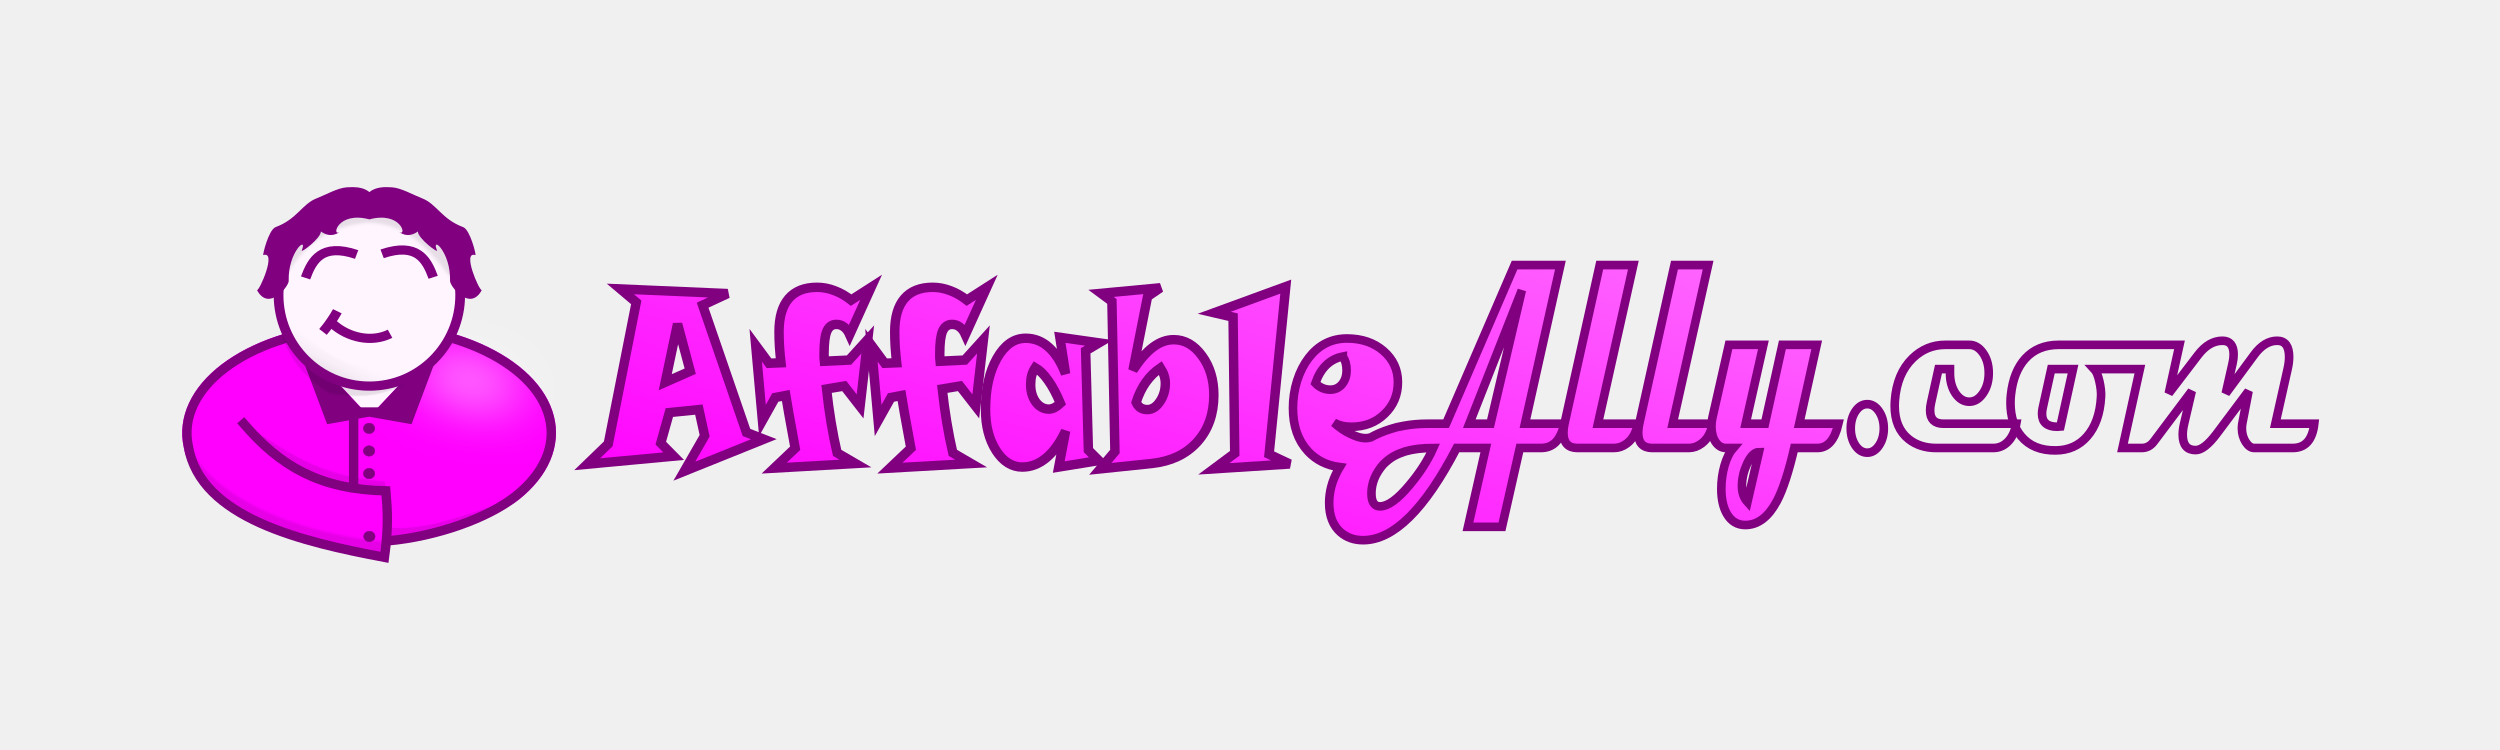
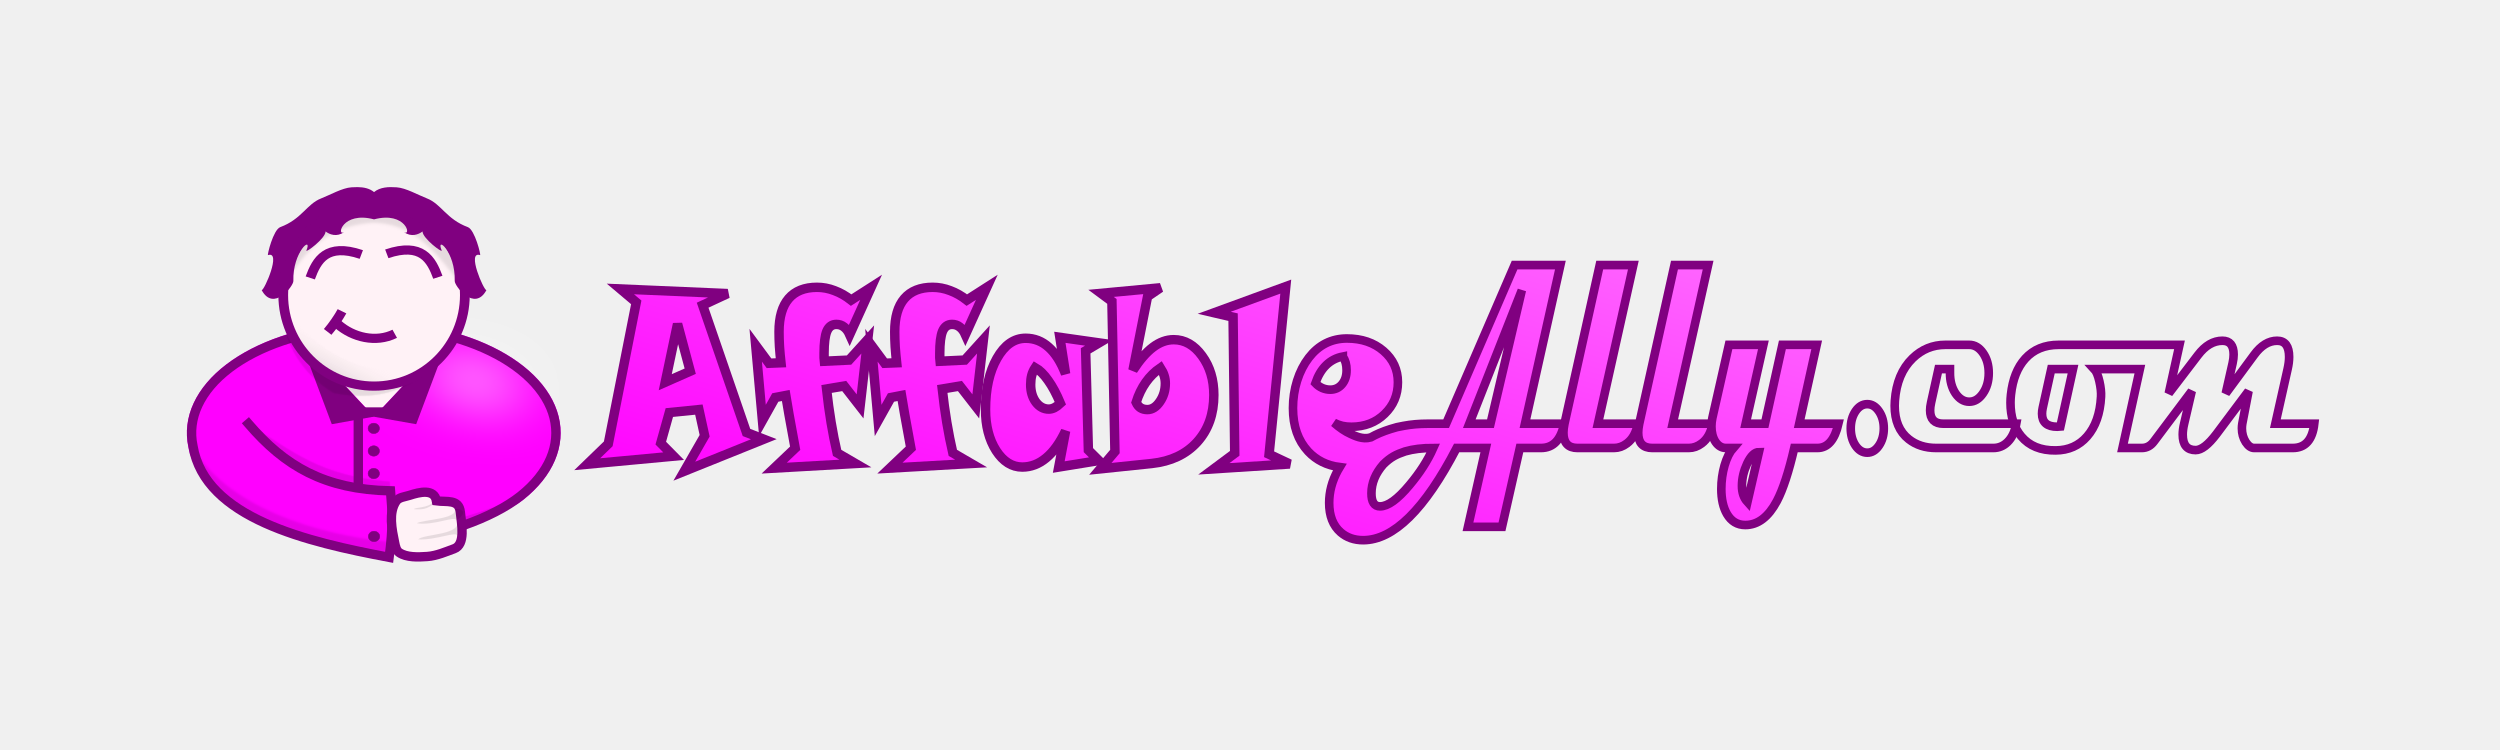
<svg xmlns="http://www.w3.org/2000/svg" xmlns:xlink="http://www.w3.org/1999/xlink" width="8000" height="2400" viewBox="0 0 8000 2400" version="1.1" id="svg8">
  <defs id="defs2">
    <linearGradient id="linearGradient1238">
      <stop style="stop-color:#ff00ff;stop-opacity:1;" offset="0" id="stop1234" />
      <stop style="stop-color:#ff69ff;stop-opacity:1" offset="1" id="stop1236" />
    </linearGradient>
    <linearGradient id="linearGradient838">
      <stop id="stop834" offset="0" style="stop-color:#ff00ff;stop-opacity:1;" />
      <stop id="stop836" offset="1" style="stop-color:#ffaaff;stop-opacity:1" />
    </linearGradient>
    <radialGradient xlink:href="#linearGradient838" id="radialGradient827" cx="57.282" cy="139.573" fx="57.282" fy="139.573" r="22.357" gradientTransform="matrix(1,0,0,0.8816568,0,16.51751)" gradientUnits="userSpaceOnUse" spreadMethod="reflect" />
    <radialGradient spreadMethod="reflect" gradientUnits="userSpaceOnUse" gradientTransform="matrix(1,0,0,0.8816568,0,16.51751)" r="22.357" fy="139.573" fx="57.282" cy="139.573" cx="57.282" id="radialGradient827-5" xlink:href="#linearGradient838" />
    <linearGradient id="linearGradient965">
      <stop id="stop961" offset="0" style="stop-color:#000000;stop-opacity:1;" />
      <stop id="stop963" offset="1" style="stop-color:#000000;stop-opacity:0;" />
    </linearGradient>
    <linearGradient id="linearGradient1071">
      <stop id="stop1067" offset="0" style="stop-color:#000000;stop-opacity:1;" />
      <stop id="stop1069" offset="1" style="stop-color:#000000;stop-opacity:0.141" />
    </linearGradient>
    <radialGradient spreadMethod="reflect" gradientUnits="userSpaceOnUse" gradientTransform="matrix(1,0,0,0.8816568,0,16.51751)" r="22.357" fy="139.573" fx="57.282" cy="139.573" cx="57.282" id="radialGradient827-55" xlink:href="#linearGradient838" />
    <linearGradient y2="136.298" x2="590.971" y1="280.298" x1="430.561" gradientTransform="matrix(1.178848,0,0,1.319536,-65.99549,-75.18657)" gradientUnits="userSpaceOnUse" id="linearGradient1226" xlink:href="#linearGradient1071" />
    <radialGradient gradientUnits="userSpaceOnUse" gradientTransform="matrix(1,0,0,0.606743,0,405.5889)" r="582.553" fy="1373.606" fx="538.192" cy="1373.606" cx="538.192" id="radialGradient967" xlink:href="#linearGradient965" />
+     <linearGradient xlink:href="#linearGradient1238" id="linearGradient1240" x1="2908.813" y1="104.012" x2="3423.14" y2="-1624.751" gradientUnits="userSpaceOnUse" />
    <linearGradient id="linearGradient1339">
      <stop style="stop-color:#ffffff;stop-opacity:0" offset="0" id="stop1335" />
      <stop style="stop-color:#000000;stop-opacity:0.996" offset="1" id="stop1337" />
    </linearGradient>
-     <linearGradient gradientTransform="matrix(1.105025,0.5759596,0,1.28166,-1139.675,1149.492)" gradientUnits="userSpaceOnUse" y2="434.516" x2="696.175" y1="343.439" x1="697.047" id="linearGradient2511" xlink:href="#linearGradient1339" />
+     <linearGradient gradientTransform="matrix(1.105025,0.5759596,0,1.28166,-93.32295,-306.5986)" gradientUnits="userSpaceOnUse" y2="434.516" x2="696.175" y1="343.439" x1="697.047" id="linearGradient2511" xlink:href="#linearGradient1339" />
    <filter height="3.346" y="-1.173" width="2.318" x="-0.659" id="filter1130" style="color-interpolation-filters:sRGB">
      <feGaussianBlur id="feGaussianBlur1132" stdDeviation="53.489" />
    </filter>
    <filter height="1.075" y="-0.037" width="1.035" x="-0.018" id="filter1148" style="color-interpolation-filters:sRGB">
      <feGaussianBlur id="feGaussianBlur1150" stdDeviation="3.347" />
    </filter>
    <filter height="1.065" y="-0.033" width="1.038" x="-0.019" id="filter1160" style="color-interpolation-filters:sRGB">
      <feGaussianBlur id="feGaussianBlur1162" stdDeviation="5.159" />
    </filter>
    <filter height="1.096" y="-0.048" width="1.032" x="-0.016" id="filter1184" style="color-interpolation-filters:sRGB">
      <feGaussianBlur id="feGaussianBlur1186" stdDeviation="2.538" />
    </filter>
    <filter height="1.067" y="-0.034" width="1.037" x="-0.019" id="filter1208" style="color-interpolation-filters:sRGB">
      <feGaussianBlur id="feGaussianBlur1210" stdDeviation="3.41" />
    </filter>
    <filter height="1.112" y="-0.056" width="1.053" x="-0.027" id="filter1226" style="color-interpolation-filters:sRGB">
      <feGaussianBlur id="feGaussianBlur1228" stdDeviation="6.268" />
    </filter>
    <filter height="1.081" y="-0.04" width="1.034" x="-0.017" id="filter1240" style="color-interpolation-filters:sRGB">
      <feGaussianBlur id="feGaussianBlur1242" stdDeviation="3.24" />
    </filter>
-     <linearGradient xlink:href="#linearGradient1238" id="linearGradient1240" x1="2908.813" y1="104.012" x2="3423.14" y2="-1624.751" gradientUnits="userSpaceOnUse" />
+     <filter height="1.302" y="-0.151" width="1.101" x="-0.05" id="filter934" style="color-interpolation-filters:sRGB">
+       <feGaussianBlur id="feGaussianBlur936" stdDeviation="1.294" />
+     </filter>
  </defs>
  <g id="layer5" transform="translate(1427.462,-1057.34)">
    <g transform="translate(2.056898,158.0872)" style="display:inline" id="layer7">
-       <g style="display:inline;opacity:1" transform="translate(71.23495,903.3248)" id="layer1-3">
-         <path id="path891" d="m -319.949,1025.692 c -26.497,0.01 -53.106,1.055 -79.66,3.17 -154.495,12.304 -294.763,59.447 -391.465,132.959 -96.618,73.449 -142.189,169.47 -121.793,264.803 10.694,63.395 57.459,116.597 118.906,161.322 61.595,44.833 138.863,81.662 214.688,111.213 151.649,59.103 298.049,88.914 298.049,88.914 l 15.508,3.164 8.904,-59.93 c 14.058,-2.77 81.547,-16.225 166.523,-38.814 94.25,-25.055 198.966,-57.438 249.686,-97.719 94.143,-74.767 136.298,-171.693 112.367,-266.734 -23.93,-95.041 -109.485,-177.62 -235.012,-232.738 -103.952,-45.645 -229.033,-69.649 -356.701,-69.609 z" style="color:#000000;font-style:normal;font-variant:normal;font-weight:normal;font-stretch:normal;font-size:medium;line-height:normal;font-family:sans-serif;font-variant-ligatures:normal;font-variant-position:normal;font-variant-caps:normal;font-variant-numeric:normal;font-variant-alternates:normal;font-feature-settings:normal;text-indent:0;text-align:start;text-decoration:none;text-decoration-line:none;text-decoration-style:solid;text-decoration-color:#000000;letter-spacing:normal;word-spacing:normal;text-transform:none;writing-mode:lr-tb;direction:ltr;text-orientation:mixed;dominant-baseline:auto;baseline-shift:baseline;text-anchor:start;white-space:normal;shape-padding:0;clip-rule:nonzero;display:inline;overflow:visible;visibility:visible;opacity:1;isolation:auto;mix-blend-mode:normal;color-interpolation:sRGB;color-interpolation-filters:linearRGB;solid-color:#000000;solid-opacity:1;vector-effect:none;fill:#ff00ff;fill-opacity:1;fill-rule:nonzero;stroke:none;stroke-width:30;stroke-linecap:square;stroke-linejoin:miter;stroke-miterlimit:4;stroke-dasharray:none;stroke-dashoffset:0;stroke-opacity:1;paint-order:fill markers stroke;color-rendering:auto;image-rendering:auto;shape-rendering:auto;text-rendering:auto;enable-background:accumulate" />
-         <path d="m -616.848,1009.16 a 667.427,357.657 0 0 1 598.417,0.593 l -300.311,319.406 z" id="path957" style="display:inline;fill:#fff5ff;fill-opacity:1;fill-rule:nonzero;stroke:none;stroke-width:32.722;stroke-linecap:butt;stroke-linejoin:miter;stroke-miterlimit:4;stroke-dasharray:none;stroke-opacity:1;paint-order:fill markers stroke" />
-       </g>
-       <g id="g1184" transform="translate(71.23495,903.3248)" style="display:inline;opacity:1">
-         <ellipse transform="matrix(1.74089,0.4457144,0.02725236,1.229946,-1523.814,1522.925)" ry="39.344" rx="96.785" cy="-573.16" cx="885.227" id="path945" style="display:inline;opacity:1;fill:#ffffff;fill-opacity:1;fill-rule:nonzero;stroke:none;stroke-width:30;stroke-linecap:square;stroke-linejoin:round;stroke-miterlimit:4;stroke-dasharray:none;stroke-opacity:1;paint-order:stroke fill markers;filter:url(#filter1130)" />
-         <path id="path915" d="m -720.669,1351.93 c 140.238,88.766 228.864,167.04 451.705,185.678 l 2.926,29.114 -259.368,-52.775 z" style="display:inline;opacity:0.1;fill:#000000;fill-opacity:1;stroke:#000000;stroke-width:1px;stroke-linecap:butt;stroke-linejoin:miter;stroke-opacity:1;filter:url(#filter1148)" />
-         <path id="path1138" d="m -908.762,1399.803 c 66.825,170.327 321.927,300.32 651.95,331.504 l -13.625,48.189 c -494.548,-99.08 -643.17,-230.995 -638.325,-379.693 z" style="opacity:0.1;fill:#000000;fill-opacity:1;stroke:none;stroke-width:1px;stroke-linecap:butt;stroke-linejoin:miter;stroke-opacity:1;filter:url(#filter1160)" />
-         <path id="path1166" d="m -257.87,1726.555 -2.688,-43.462 c 106.171,14.851 248.011,-37.511 380.579,-83.46 -111.362,60.803 -223.052,121.191 -377.892,126.922 z" style="opacity:0.1;fill:#000000;fill-opacity:1;stroke:none;stroke-width:1px;stroke-linecap:butt;stroke-linejoin:miter;stroke-opacity:1;filter:url(#filter1184)" />
-       </g>
-       <g style="display:inline" id="g1055" transform="translate(71.23495,903.3248)">
-         <ellipse ry="349.751" rx="583.872" cy="1385.75" cx="-318.742" style="opacity:0.115;fill:none;fill-opacity:1;fill-rule:evenodd;stroke:none;stroke-width:30.265;stroke-linecap:butt;stroke-linejoin:miter;stroke-miterlimit:4;stroke-dasharray:none;stroke-opacity:1;paint-order:fill markers stroke" id="ellipse849" />
-         <ellipse style="display:inline;opacity:1;fill:#800080;fill-opacity:1;fill-rule:nonzero;stroke:#800080;stroke-width:1.63;stroke-linecap:square;stroke-linejoin:round;stroke-miterlimit:4;stroke-dasharray:none;stroke-opacity:1;paint-order:stroke markers fill" id="ellipse2524" cx="-319.644" cy="1439.014" rx="18.157" ry="16.662" />
-         <ellipse ry="16.662" rx="18.157" cy="1366.77" cx="-319.644" id="ellipse2526" style="display:inline;opacity:1;fill:#800080;fill-opacity:1;fill-rule:nonzero;stroke:#800080;stroke-width:1.63;stroke-linecap:square;stroke-linejoin:round;stroke-miterlimit:4;stroke-dasharray:none;stroke-opacity:1;paint-order:stroke markers fill" />
-         <ellipse ry="16.662" rx="18.157" cy="1511.258" cx="-319.644" id="ellipse898" style="display:inline;opacity:1;fill:#800080;fill-opacity:1;fill-rule:nonzero;stroke:#800080;stroke-width:1.63;stroke-linecap:square;stroke-linejoin:round;stroke-miterlimit:4;stroke-dasharray:none;stroke-opacity:1;paint-order:stroke markers fill" />
-         <path d="m -720.669,1351.93 c 116.052,135.313 243.057,210.321 454.631,214.791 5.588,65.382 8.847,114.133 -4.398,212.775 -260.708,-49.329 -589.411,-124.747 -627.723,-355.778 -19.149,-89.003 22.594,-178.825 116.164,-249.956 93.57,-71.131 231.409,-117.828 383.578,-129.947 152.17,-12.119 306.381,11.318 429.14,65.22 122.758,53.903 204.15,133.918 226.496,222.666 22.346,88.748 -16.158,179.062 -107.149,251.326 -90.991,72.264 -256.239,129.544 -407.939,143.527" style="display:inline;fill:none;fill-opacity:1;fill-rule:nonzero;stroke:#800080;stroke-width:30;stroke-linecap:square;stroke-linejoin:miter;stroke-miterlimit:4;stroke-dasharray:none;stroke-opacity:1;paint-order:fill markers stroke" id="path1261" />
-         <ellipse ry="16.662" rx="18.157" cy="1712.514" cx="-318.744" id="path2513" style="display:inline;opacity:1;fill:#800080;fill-opacity:1;fill-rule:nonzero;stroke:#800080;stroke-width:1.63;stroke-linecap:square;stroke-linejoin:round;stroke-miterlimit:4;stroke-dasharray:none;stroke-opacity:1;paint-order:stroke markers fill" />
-         <path id="path977-9" d="M -369.165,1327.159 V 1553.604" style="fill:none;stroke:#800080;stroke-width:30;stroke-linecap:butt;stroke-linejoin:miter;stroke-miterlimit:4;stroke-dasharray:none;stroke-opacity:1" />
-         <g id="g987" transform="translate(-1046.352,1456.091)">
-           <path style="fill:#800080;fill-opacity:1;stroke:none;stroke-width:1px;stroke-linecap:butt;stroke-linejoin:miter;stroke-opacity:1" d="m 486.951,-383.513 240.247,256.581 -134.807,24.219 z" id="path867" />
-           <path id="path873" d="m 967.856,-383.073 -240.247,256.581 134.807,23.779 z" style="fill:#800080;fill-opacity:1;stroke:none;stroke-width:1px;stroke-linecap:butt;stroke-linejoin:miter;stroke-opacity:1" />
-           <path id="path982" d="M 846.322,-141.671 H 619.877" style="fill:none;stroke:#800080;stroke-width:30;stroke-linecap:butt;stroke-linejoin:miter;stroke-miterlimit:4;stroke-dasharray:none;stroke-opacity:1" />
+       <g style="display:inline;opacity:1" transform="translate(71.23495,903.3248)" id="layer1-3" />
+       <g id="g1184" transform="translate(71.23495,903.3248)" style="display:inline;opacity:1" />
+       <g style="display:inline" id="g1055" transform="translate(71.23495,903.3248)" />
+       <g style="enable-background:new" id="g308" transform="translate(-1033.468,1298.003)">
+         <g id="layer5-9">
+           <g transform="translate(2.056898,158.0872)" style="display:inline" id="layer7-4">
+             <g style="display:inline;opacity:1" transform="translate(71.23495,903.3248)" id="layer1-2">
+               <path id="path891" d="m 726.403,-430.398 c -26.497,0.008 -53.106,1.055 -79.66,3.17 -154.495,12.304 -294.763,59.447 -391.465,132.959 -96.618,73.449 -142.19,169.47 -121.793,264.803 10.694,63.395 57.459,116.597 118.906,161.322 61.595,44.833 138.863,81.662 214.688,111.213 151.649,59.103 298.049,88.914 298.049,88.914 l 15.508,3.164 8.904,-59.93 c 14.058,-2.77 81.547,-16.225 166.523,-38.814 94.25,-25.055 198.966,-57.438 249.686,-97.719 94.143,-74.767 136.298,-171.693 112.367,-266.734 -23.93,-95.041 -109.485,-177.62 -235.012,-232.738 -103.952,-45.645 -229.033,-69.649 -356.701,-69.609 z" style="color:#000000;font-style:normal;font-variant:normal;font-weight:normal;font-stretch:normal;font-size:medium;line-height:normal;font-family:sans-serif;font-variant-ligatures:normal;font-variant-position:normal;font-variant-caps:normal;font-variant-numeric:normal;font-variant-alternates:normal;font-feature-settings:normal;text-indent:0;text-align:start;text-decoration:none;text-decoration-line:none;text-decoration-style:solid;text-decoration-color:#000000;letter-spacing:normal;word-spacing:normal;text-transform:none;writing-mode:lr-tb;direction:ltr;text-orientation:mixed;dominant-baseline:auto;baseline-shift:baseline;text-anchor:start;white-space:normal;shape-padding:0;clip-rule:nonzero;display:inline;overflow:visible;visibility:visible;opacity:1;isolation:auto;mix-blend-mode:normal;color-interpolation:sRGB;color-interpolation-filters:linearRGB;solid-color:#000000;solid-opacity:1;vector-effect:none;fill:#ff00ff;fill-opacity:1;fill-rule:nonzero;stroke:none;stroke-width:30;stroke-linecap:square;stroke-linejoin:miter;stroke-miterlimit:4;stroke-dasharray:none;stroke-dashoffset:0;stroke-opacity:1;paint-order:fill markers stroke;color-rendering:auto;image-rendering:auto;shape-rendering:auto;text-rendering:auto;enable-background:accumulate" />
+               <path d="m 429.504,-446.931 a 667.427,357.657 0 0 1 598.417,0.593 l -300.311,319.406 z" id="path957" style="display:inline;fill:#fff2f6;fill-opacity:1;fill-rule:nonzero;stroke:none;stroke-width:32.722;stroke-linecap:butt;stroke-linejoin:miter;stroke-miterlimit:4;stroke-dasharray:none;stroke-opacity:1;paint-order:fill markers stroke" />
+             </g>
+             <g id="g1184-0" transform="translate(71.23495,903.3248)" style="display:inline;opacity:1">
+               <ellipse transform="matrix(1.74089,0.4457144,0.02725236,1.229946,-477.462,66.83464)" ry="39.344" rx="96.785" cy="-573.16" cx="885.227" id="path945" style="display:inline;opacity:1;fill:#ffffff;fill-opacity:1;fill-rule:nonzero;stroke:none;stroke-width:30;stroke-linecap:square;stroke-linejoin:round;stroke-miterlimit:4;stroke-dasharray:none;stroke-opacity:1;paint-order:stroke fill markers;filter:url(#filter1130)" />
+               <path id="path915" d="M 325.683,-104.16 C 465.921,-15.394 554.547,62.88 777.388,81.517 l 2.926,29.114 -259.368,-52.775 z" style="display:inline;opacity:0.1;fill:#000000;fill-opacity:1;stroke:#000000;stroke-width:1px;stroke-linecap:butt;stroke-linejoin:miter;stroke-opacity:1;filter:url(#filter1148)" />
+               <path id="path1138" d="m 137.59,-56.287 c 66.825,170.327 321.927,300.32 651.95,331.504 l -13.625,48.189 C 281.367,224.327 132.745,92.411 137.59,-56.287 Z" style="opacity:0.1;fill:#000000;fill-opacity:1;stroke:none;stroke-width:1px;stroke-linecap:butt;stroke-linejoin:miter;stroke-opacity:1;filter:url(#filter1160)" />
+               <path id="path1166" d="m 788.482,270.464 -2.688,-43.462 c 106.171,14.851 248.011,-37.511 380.579,-83.46 -111.362,60.803 -223.052,121.191 -377.892,126.922 z" style="opacity:0.1;fill:#000000;fill-opacity:1;stroke:none;stroke-width:1px;stroke-linecap:butt;stroke-linejoin:miter;stroke-opacity:1;filter:url(#filter1184)" />
+             </g>
+             <g style="display:inline" id="g1055-7" transform="translate(71.23495,903.3248)">
+               <ellipse ry="349.751" rx="583.872" cy="-70.341" cx="727.61" style="opacity:0.115;fill:none;fill-opacity:1;fill-rule:evenodd;stroke:none;stroke-width:30.265;stroke-linecap:butt;stroke-linejoin:miter;stroke-miterlimit:4;stroke-dasharray:none;stroke-opacity:1;paint-order:fill markers stroke" id="ellipse849" />
+               <ellipse style="display:inline;opacity:1;fill:#800080;fill-opacity:1;fill-rule:nonzero;stroke:#800080;stroke-width:1.63;stroke-linecap:square;stroke-linejoin:round;stroke-miterlimit:4;stroke-dasharray:none;stroke-opacity:1;paint-order:stroke markers fill" id="ellipse2524" cx="726.708" cy="-17.077" rx="18.157" ry="16.662" />
+               <ellipse ry="16.662" rx="18.157" cy="-89.321" cx="726.708" id="ellipse2526" style="display:inline;opacity:1;fill:#800080;fill-opacity:1;fill-rule:nonzero;stroke:#800080;stroke-width:1.63;stroke-linecap:square;stroke-linejoin:round;stroke-miterlimit:4;stroke-dasharray:none;stroke-opacity:1;paint-order:stroke markers fill" />
+               <ellipse ry="16.662" rx="18.157" cy="55.168" cx="726.708" id="ellipse898" style="display:inline;opacity:1;fill:#800080;fill-opacity:1;fill-rule:nonzero;stroke:#800080;stroke-width:1.63;stroke-linecap:square;stroke-linejoin:round;stroke-miterlimit:4;stroke-dasharray:none;stroke-opacity:1;paint-order:stroke markers fill" />
+               <path d="m 325.683,-104.16 c 116.052,135.313 243.057,210.321 454.631,214.791 5.588,65.382 8.847,114.133 -4.398,212.775 C 515.207,274.077 186.504,198.659 148.192,-32.372 c -19.149,-89.003 22.594,-178.824 116.164,-249.956 93.57,-71.131 231.409,-117.828 383.578,-129.947 152.17,-12.119 306.381,11.318 429.14,65.22 122.758,53.903 204.15,133.918 226.496,222.666 22.346,88.748 -16.158,179.062 -107.149,251.326 C 1105.43,199.201 940.182,256.481 788.482,270.464" style="display:inline;fill:none;fill-opacity:1;fill-rule:nonzero;stroke:#800080;stroke-width:30;stroke-linecap:square;stroke-linejoin:miter;stroke-miterlimit:4;stroke-dasharray:none;stroke-opacity:1;paint-order:fill markers stroke" id="path1261" />
+               <ellipse ry="16.662" rx="18.157" cy="256.423" cx="727.608" id="path2513" style="display:inline;opacity:1;fill:#800080;fill-opacity:1;fill-rule:nonzero;stroke:#800080;stroke-width:1.63;stroke-linecap:square;stroke-linejoin:round;stroke-miterlimit:4;stroke-dasharray:none;stroke-opacity:1;paint-order:stroke markers fill" />
+               <path id="path977-3" d="M 677.187,-128.932 V 97.513" style="fill:none;stroke:#800080;stroke-width:30;stroke-linecap:butt;stroke-linejoin:miter;stroke-miterlimit:4;stroke-dasharray:none;stroke-opacity:1" />
+               <g id="g987">
+                 <path style="fill:#800080;fill-opacity:1;stroke:none;stroke-width:1px;stroke-linecap:butt;stroke-linejoin:miter;stroke-opacity:1" d="m 486.951,-383.513 240.247,256.581 -134.807,24.219 z" id="path867" />
+                 <path id="path873" d="m 967.856,-383.073 -240.247,256.581 134.807,23.779 z" style="fill:#800080;fill-opacity:1;stroke:none;stroke-width:1px;stroke-linecap:butt;stroke-linejoin:miter;stroke-opacity:1" />
+                 <path id="path982" d="M 846.322,-141.671 H 619.877" style="fill:none;stroke:#800080;stroke-width:30;stroke-linecap:butt;stroke-linejoin:miter;stroke-miterlimit:4;stroke-dasharray:none;stroke-opacity:1" />
+               </g>
+             </g>
+           </g>
+           <g transform="translate(2.056898,158.0872)" style="display:inline" id="layer6-5">
+             <g style="display:inline" id="layer2-4">
+               <ellipse transform="scale(-1,1)" ry="291.209" rx="290.603" cy="387.473" cx="-798.845" id="ellipse1103" style="fill:#fff2f6;fill-opacity:1;fill-rule:nonzero;stroke:none;stroke-width:30.265;stroke-linecap:butt;stroke-linejoin:miter;stroke-miterlimit:4;stroke-dasharray:none;stroke-opacity:1;paint-order:markers fill stroke" />
+             </g>
+             <g style="display:inline" id="layer4-6">
+               <path id="ellipse1079" d="M 945.608,630.341 C 766.675,726.023 585.125,664.489 507.416,429.687 617.962,560.379 737.31,647.878 945.608,630.341 Z" style="display:inline;opacity:0.1;fill:url(#linearGradient2511);fill-opacity:1;fill-rule:nonzero;stroke:none;stroke-width:1.763;stroke-linecap:butt;stroke-linejoin:miter;stroke-miterlimit:4;stroke-dasharray:none;stroke-opacity:1;paint-order:stroke fill markers;filter:url(#filter1208)" />
+               <path id="path1212" d="M 512.059,358.041 C 587.024,218.69 673.827,165.514 794.712,155.51 c 141.952,4.256 205.071,102.806 283.765,199.192 L 1061.785,193.345 802.501,88.742 522.074,200.022 Z" style="opacity:0.1;fill:#000000;fill-opacity:0.996;stroke:none;stroke-width:1px;stroke-linecap:butt;stroke-linejoin:miter;stroke-opacity:1;filter:url(#filter1226)" />
+               <path id="path1230" d="m 510.197,467.765 c 98.236,218.858 276.959,257.631 475.271,152.653 -63.074,47.801 -145.29,113.421 -315.536,80.261 C 566.615,639.624 515.163,539.283 510.197,467.765 Z" style="opacity:0.1;fill:#000000;fill-opacity:0.996;stroke:#000000;stroke-width:1px;stroke-linecap:butt;stroke-linejoin:miter;stroke-opacity:1;filter:url(#filter1240)" />
+             </g>
+             <g style="display:inline" id="layer3-0">
+               <g transform="matrix(1.197651,0,0,1.131339,-39.51231,-163.5366)" id="g887">
+                 <path id="path1041" d="M 870.465,436.598 C 853.159,386.713 827.448,336.895 734.037,370.339" style="display:inline;fill:none;stroke:#800080;stroke-width:26;stroke-linecap:butt;stroke-linejoin:miter;stroke-miterlimit:4;stroke-dasharray:none;stroke-opacity:1" />
+                 <path style="display:inline;fill:none;stroke:#800080;stroke-width:26;stroke-linecap:butt;stroke-linejoin:miter;stroke-miterlimit:4;stroke-dasharray:none;stroke-opacity:1" d="m 529.537,438.474 c 17.306,-49.885 43.017,-99.703 136.428,-66.259" id="path1043" />
+                 <path id="path1047" d="M 755.301,596.46 C 705.043,622.659 643.6,607.026 603.203,569.336" style="display:inline;fill:none;stroke:#800080;stroke-width:26;stroke-linecap:butt;stroke-linejoin:miter;stroke-miterlimit:4;stroke-dasharray:none;stroke-opacity:1" />
+                 <path style="display:inline;fill:none;stroke:#800080;stroke-width:26;stroke-linecap:butt;stroke-linejoin:miter;stroke-miterlimit:4;stroke-dasharray:none;stroke-opacity:1" d="m 614.381,532.792 c -9.341,17.945 -24.238,41.077 -38.344,58.317" id="path1049" />
+                 <path style="display:inline;fill:#800080;stroke:none;stroke-width:28.345;stroke-linecap:butt;stroke-linejoin:miter;stroke-miterlimit:4;stroke-dasharray:none;stroke-opacity:1;paint-order:stroke markers fill" d="m 655.828,181.611 c -5.383,-0.07 -10.828,0.175 -16.236,0.557 -24.517,1.73 -56.898,21.46 -81.082,31.451 -38.453,15.886 -51.626,58.513 -108.994,81.123 -18.978,7.48 -35.223,79.186 -32.93,79.186 36.726,-12.663 -9.952,100.302 -16.807,99.088 31.642,62.249 85.028,-11.719 84.639,-25.688 -2.32,-83.209 51.714,-129.868 34.953,-86.711 -3.466,8.925 51.108,-34.061 51.105,-53.574 10.849,8.605 29.841,16.839 49.566,1.723 -21.302,13.667 -5.251,-59.889 79.959,-35.938 85.21,-23.951 101.259,49.604 79.957,35.938 19.725,15.116 38.717,6.882 49.566,-1.723 -0.003,19.513 54.572,62.499 51.105,53.574 -16.761,-43.157 37.273,3.502 34.953,86.711 -0.389,13.968 52.997,87.937 84.639,25.688 -6.854,1.214 -53.533,-111.751 -16.807,-99.088 2.293,0 -13.952,-71.706 -32.93,-79.186 -57.368,-22.611 -70.541,-65.237 -108.994,-81.123 -24.184,-9.991 -56.565,-29.721 -81.082,-31.451 -21.633,-1.527 -43.843,-0.882 -60.408,13.457 -12.424,-10.754 -28.024,-13.804 -44.174,-14.014 z" id="path843" />
+                 <ellipse transform="scale(-1,1)" ry="257.402" rx="242.644" cy="487.042" cx="-700.001" id="ellipse1039" style="display:inline;fill:none;fill-opacity:1;fill-rule:nonzero;stroke:#800080;stroke-width:26;stroke-linecap:butt;stroke-linejoin:miter;stroke-miterlimit:4;stroke-dasharray:none;stroke-opacity:1;paint-order:markers fill stroke" />
+               </g>
+             </g>
+           </g>
+           <g id="layer8">
+             <path id="path70" d="m 871.591,1205.055 c -25.022,36.782 -13.617,89.787 -4.721,133.375 2.288,11.209 5.119,24.616 14.557,31.081 23.75,16.269 60.775,14.47 89.501,12.578 30.309,-1.996 60.934,-15.764 85.972,-24.775 37.428,-13.471 24.268,-78.081 20.065,-117.637 -4.46,-41.971 -43.105,-31.169 -76.373,-35.663 -7.119,-39.715 -54.459,-28.101 -85.723,-17.845 -14.955,4.906 -34.425,5.871 -43.278,18.885 z" style="fill:#fff2f6;fill-opacity:1;stroke:#800080;stroke-width:30;stroke-linecap:butt;stroke-linejoin:miter;stroke-miterlimit:4;stroke-dasharray:none;stroke-opacity:1" />
+             <path transform="matrix(-1.003252,0,0,-0.9333132,1922.94,2365.405)" id="path892" d="m 928.636,1232.774 c 4.76,-0.025 -1.434,17.231 1.777,9.218 9.052,-22.591 63.493,-19.569 59.984,-26.466 -29.447,-1.478 -38.917,0.995 -61.761,17.248 z" style="opacity:0.1;fill:#000000;fill-opacity:1;stroke:none;stroke-width:1px;stroke-linecap:butt;stroke-linejoin:miter;stroke-opacity:1;filter:url(#filter934)" />
+             <path style="opacity:0.1;fill:#000000;fill-opacity:1;stroke:none;stroke-width:1px;stroke-linecap:butt;stroke-linejoin:miter;stroke-opacity:1;filter:url(#filter934)" d="m 932.242,1212.351 c -7.988,8.271 -24.168,34.104 0.92,43.036 -5.039,-40.219 57.041,-25.204 65.788,-36.636 -28.105,-17.191 -64.986,12.088 -66.708,-6.401 z" id="path946" transform="matrix(-1.893029,0.2288688,-0.102869,-0.8508546,2954.406,2084.126)" />
+             <path transform="matrix(-1.893029,0.2288688,-0.102869,-0.8508546,2958.607,2135.584)" id="path948" d="m 933.2,1213.431 c -4.706,4.012 -8.852,29.584 -1.913,62.845 -10.648,-63.182 57.45,-38.723 67.663,-57.525 -29.266,-12.298 -67.531,15.845 -65.75,-5.32 z" style="opacity:0.1;fill:#000000;fill-opacity:1;stroke:none;stroke-width:1px;stroke-linecap:butt;stroke-linejoin:miter;stroke-opacity:1;filter:url(#filter934)" />
+           </g>
        </g>
      </g>
    </g>
    <g transform="translate(2.056898,158.0872)" style="display:inline" id="layer6">
-       <g style="display:inline" id="layer2">
-         <ellipse transform="scale(-1,1)" ry="291.209" rx="290.603" cy="1843.564" cx="247.508" id="ellipse1103" style="fill:#fff5ff;fill-opacity:1;fill-rule:nonzero;stroke:none;stroke-width:30.265;stroke-linecap:butt;stroke-linejoin:miter;stroke-miterlimit:4;stroke-dasharray:none;stroke-opacity:1;paint-order:markers fill stroke" />
-       </g>
-       <g style="display:inline" id="layer4">
-         <path id="ellipse1079" d="m -100.744,2086.431 c -178.933,95.683 -360.483,34.149 -438.192,-200.654 110.546,130.693 229.894,218.191 438.192,200.654 z" style="display:inline;opacity:0.1;fill:url(#linearGradient2511);fill-opacity:1;fill-rule:nonzero;stroke:none;stroke-width:1.763;stroke-linecap:butt;stroke-linejoin:miter;stroke-miterlimit:4;stroke-dasharray:none;stroke-opacity:1;paint-order:stroke fill markers;filter:url(#filter1208)" />
-         <path id="path1212" d="m -534.293,1814.131 c 74.965,-139.35 161.768,-192.527 282.652,-202.531 141.952,4.256 205.071,102.806 283.765,199.192 l -16.692,-161.357 -259.284,-104.604 -280.427,111.281 z" style="opacity:0.1;fill:#000000;fill-opacity:0.996;stroke:none;stroke-width:1px;stroke-linecap:butt;stroke-linejoin:miter;stroke-opacity:1;filter:url(#filter1226)" />
-         <path id="path1230" d="m -536.155,1923.856 c 98.236,218.857 276.959,257.631 475.271,152.653 -63.074,47.801 -145.29,113.421 -315.536,80.261 -103.316,-61.055 -154.769,-161.396 -159.735,-232.914 z" style="opacity:0.1;fill:#000000;fill-opacity:0.996;stroke:#000000;stroke-width:1px;stroke-linecap:butt;stroke-linejoin:miter;stroke-opacity:1;filter:url(#filter1240)" />
-       </g>
-       <g style="display:inline" id="layer3">
-         <g transform="matrix(1.197651,0,0,1.131339,-1085.864,1292.554)" id="g887">
-           <path id="path1041" d="M 870.465,436.598 C 853.159,386.713 827.448,336.895 734.037,370.339" style="display:inline;fill:none;stroke:#800080;stroke-width:26;stroke-linecap:butt;stroke-linejoin:miter;stroke-miterlimit:4;stroke-dasharray:none;stroke-opacity:1" />
-           <path style="display:inline;fill:none;stroke:#800080;stroke-width:26;stroke-linecap:butt;stroke-linejoin:miter;stroke-miterlimit:4;stroke-dasharray:none;stroke-opacity:1" d="m 529.537,438.474 c 17.306,-49.885 43.017,-99.703 136.428,-66.259" id="path1043" />
-           <path id="path1047" d="M 755.301,596.46 C 705.043,622.659 643.6,607.026 603.203,569.336" style="display:inline;fill:none;stroke:#800080;stroke-width:26;stroke-linecap:butt;stroke-linejoin:miter;stroke-miterlimit:4;stroke-dasharray:none;stroke-opacity:1" />
-           <path style="display:inline;fill:none;stroke:#800080;stroke-width:26;stroke-linecap:butt;stroke-linejoin:miter;stroke-miterlimit:4;stroke-dasharray:none;stroke-opacity:1" d="m 614.381,532.792 c -9.341,17.945 -24.238,41.077 -38.344,58.317" id="path1049" />
-           <path style="display:inline;fill:#800080;stroke:none;stroke-width:28.345;stroke-linecap:butt;stroke-linejoin:miter;stroke-miterlimit:4;stroke-dasharray:none;stroke-opacity:1;paint-order:stroke markers fill" d="m 655.828,181.611 c -5.383,-0.07 -10.828,0.175 -16.236,0.557 -24.517,1.73 -56.898,21.46 -81.082,31.451 -38.453,15.886 -51.626,58.513 -108.994,81.123 -18.978,7.48 -35.223,79.186 -32.93,79.186 36.726,-12.663 -9.952,100.302 -16.807,99.088 31.642,62.249 85.028,-11.719 84.639,-25.688 -2.32,-83.209 51.714,-129.868 34.953,-86.711 -3.466,8.925 51.108,-34.061 51.105,-53.574 10.849,8.605 29.841,16.839 49.566,1.723 -21.302,13.667 -5.251,-59.889 79.959,-35.938 85.21,-23.951 101.259,49.604 79.957,35.938 19.725,15.116 38.717,6.882 49.566,-1.723 -0.003,19.513 54.572,62.499 51.105,53.574 -16.761,-43.157 37.273,3.502 34.953,86.711 -0.389,13.968 52.997,87.937 84.639,25.688 -6.854,1.214 -53.533,-111.751 -16.807,-99.088 2.293,0 -13.952,-71.706 -32.93,-79.186 -57.368,-22.611 -70.541,-65.237 -108.994,-81.123 -24.184,-9.991 -56.565,-29.721 -81.082,-31.451 -21.633,-1.527 -43.843,-0.882 -60.408,13.457 -12.424,-10.754 -28.024,-13.804 -44.174,-14.014 z" id="path843" />
-           <ellipse transform="scale(-1,1)" ry="257.402" rx="242.644" cy="487.042" cx="-700.001" id="ellipse1039" style="display:inline;fill:none;fill-opacity:1;fill-rule:nonzero;stroke:#800080;stroke-width:26;stroke-linecap:butt;stroke-linejoin:miter;stroke-miterlimit:4;stroke-dasharray:none;stroke-opacity:1;paint-order:markers fill stroke" />
-         </g>
-       </g>
+       <g style="display:inline" id="layer2" />
+       <g style="display:inline" id="layer4" />
+       <g style="display:inline" id="layer3" />
    </g>
  </g>
  <g id="layer1" transform="translate(-106.0129,1740.132)" style="display:inline">
    <path d="m 6134.2,-369.204 q 0,32.034 -15.504,54.846 -15.504,22.812 -37.391,22.812 -22.192,0 -37.695,-22.812 -15.2,-22.812 -15.2,-54.846 0,-32.034 15.2,-54.846 15.503,-22.812 37.695,-22.812 21.887,0 37.391,22.812 15.504,22.812 15.504,54.846 z" style="font-style:normal;font-variant:normal;font-weight:bold;font-stretch:semi-expanded;font-size:128.679px;line-height:0px;font-family:Magneto;-inkscape-font-specification:'Magneto, Bold Semi-Expanded';font-variant-ligatures:normal;font-variant-caps:normal;font-variant-numeric:normal;font-feature-settings:normal;text-align:start;letter-spacing:0px;word-spacing:0px;writing-mode:lr-tb;text-anchor:start;fill:none;fill-opacity:1;stroke:#800080;stroke-width:27.549;stroke-miterlimit:4;stroke-dasharray:none" id="path977" />
    <path d="m 6558.139,-384.25 q -6.688,37.858 -27.968,58.729 -19.455,18.929 -45.295,18.929 h -183.003 q -52.287,0 -87.854,-28.151 -44.991,-35.431 -44.991,-106.78 0,-7.766 0.607,-16.017 6.08,-86.88 56.543,-135.901 44.383,-43.197 104.877,-43.197 h 76.606 q 25.84,0 44.079,26.21 18.24,26.21 18.24,64.068 0,38.344 -18.544,65.038 -18.239,26.695 -43.775,26.695 -25.84,0 -44.079,-26.695 -17.936,-27.18 -17.632,-66.009 0,0 0,-11.649 h -36.783 l -23.711,107.265 q -3.04,13.59 -3.04,24.753 0,42.712 42.255,42.712 z" style="font-style:normal;font-variant:normal;font-weight:bold;font-stretch:semi-expanded;font-size:128.679px;line-height:0px;font-family:Magneto;-inkscape-font-specification:'Magneto, Bold Semi-Expanded';font-variant-ligatures:normal;font-variant-caps:normal;font-variant-numeric:normal;font-feature-settings:normal;text-align:start;letter-spacing:0px;word-spacing:0px;writing-mode:lr-tb;text-anchor:start;fill:none;fill-opacity:1;stroke:#800080;stroke-width:27.549;stroke-miterlimit:4;stroke-dasharray:none" id="path979" />
    <path style="font-style:normal;font-variant:normal;font-weight:bold;font-stretch:semi-expanded;font-size:128.679px;line-height:0px;font-family:Magneto;-inkscape-font-specification:'Magneto, Bold Semi-Expanded';font-variant-ligatures:normal;font-variant-caps:normal;font-variant-numeric:normal;font-feature-settings:normal;text-align:start;letter-spacing:0px;word-spacing:0px;writing-mode:lr-tb;text-anchor:start;fill:none;fill-opacity:1;stroke:#800080;stroke-width:27.549;stroke-miterlimit:4;stroke-dasharray:none" d="m 7217.803,-649.743 c -28.98,0 -55.124,15.37 -78.43,46.109 l -93.326,122.312 34.351,-155.316 h -9.424 -100.318 -276.937 c -44.585,0 -80.254,14.722 -107.006,44.167 -25.13,27.827 -40.329,66.172 -45.598,115.031 -1.013,8.736 -1.52,17.472 -1.52,26.209 0,44.33 11.45,80.085 34.351,107.265 25.738,30.74 62.522,45.786 110.349,45.139 41.141,-0.323 74.58,-15.208 100.318,-44.653 26.954,-30.74 41.849,-73.129 44.686,-127.166 0.811,-13.914 -0.912,-30.254 -5.167,-49.021 -4.256,-19.091 -9.729,-32.195 -16.416,-39.313 h 145.844 l -55.559,252.388 h 62.014 c 15.402,0 28.273,-6.957 38.608,-20.871 l 120.989,-161.139 -24.32,104.351 c -3.04,12.619 -4.56,24.269 -4.56,34.947 0,33.005 13.781,49.507 41.343,49.507 18.441,0 40.633,-17.151 66.574,-51.449 l 102.75,-137.356 c -8.918,45.624 -15.605,80.407 -20.064,104.351 -0.811,4.854 -1.216,9.869 -1.216,15.047 0,16.179 4.053,30.74 12.16,43.683 8.309,12.619 17.327,18.929 27.055,18.929 h 123.422 c 40.127,0 63.129,-25.887 69.006,-77.658 H 7387.125 L 7426.341,-558.98 c 3.243,-14.237 4.864,-27.18 4.864,-38.829 0,-34.622 -12.767,-51.934 -38.303,-51.934 -26.953,0 -51.476,15.047 -73.566,45.139 l -90.893,123.282 21.887,-96.587 c 2.229,-10.031 3.344,-19.254 3.344,-27.667 0,-29.445 -11.957,-44.167 -35.871,-44.167 z M 6670.009,-558.98 h 69.615 l -40.432,183.952 c -2.837,0.323 -6.182,0.486 -10.033,0.486 -32.426,0 -48.638,-13.914 -48.638,-41.741 0,-5.824 0.709,-11.973 2.127,-18.445 z" id="path981" />
    <g id="g427" style="fill:url(#linearGradient1240);fill-opacity:1">
      <path style="font-style:normal;font-variant:normal;font-weight:normal;font-stretch:normal;font-size:128.679px;line-height:0px;font-family:'Fira Code';-inkscape-font-specification:'Fira Code';letter-spacing:0px;word-spacing:0px;fill:url(#linearGradient1240);fill-opacity:1;stroke:#800080;stroke-width:27.549;stroke-miterlimit:4;stroke-dasharray:none" d="m 4952.756,-891.938 -219.18,507.688 h -58.975 c -26.885,0 -52.681,2.177 -77.33,6.859 -20.364,3.869 -22.049,3.99 -41.67,10.207 -12.076,3.826 -23.916,8.073 -35.428,13.027 -9.738,4.231 -19.067,8.843 -27.998,13.826 -26.032,7.775 -52.007,-5.875 -63.668,-11.006 -17.505,-7.837 -35.398,-19.845 -53.682,-36.023 8.364,4.298 17.116,7.584 26.258,9.859 9.142,2.022 18.963,3.033 29.467,3.033 42.596,0 77.996,-13.65 106.199,-40.951 28.398,-27.302 42.596,-61.176 42.596,-101.623 0,-40.194 -15.366,-73.562 -46.098,-100.105 -30.732,-26.543 -69.73,-39.814 -116.994,-39.814 -24.702,0 -47.361,5.182 -67.978,15.547 -20.423,10.364 -38.414,25.657 -53.975,45.881 -16.144,20.982 -28.69,45.629 -37.637,73.941 -8.752,28.06 -13.129,57.259 -13.129,87.594 0,57.384 16.144,103.517 48.432,138.402 26.56,28.318 60.276,45.052 101.141,50.215 -2.2,3.636 -4.334,7.334 -6.387,11.107 -18.239,33.652 -27.359,68.113 -27.359,103.383 0,41.417 12.261,72.804 36.783,94.16 19.456,16.826 43.37,25.238 71.742,25.238 97.48,0 197.292,-98.367 299.434,-295.1 h 93.324 l -57.15,252.389 h 108.83 L 4969.475,-306.592 h 67.732 c 39.114,0 63.838,-25.886 74.174,-77.658 h -125.49 l 113.389,-507.688 z m 23.103,80.57 -100.318,427.117 h -67.791 z m -572.734,212.043 c 4.084,6.32 7.097,13.018 9.043,20.096 1.946,7.078 2.92,15.041 2.92,23.889 0,18.201 -4.863,33.116 -14.588,44.744 -9.725,11.629 -22.271,17.443 -37.637,17.443 -8.753,0 -17.31,-1.769 -25.674,-5.309 -8.364,-3.792 -15.659,-8.974 -21.883,-15.547 8.364,-24.268 19.838,-43.48 34.426,-57.637 14.782,-14.409 32.581,-23.635 53.393,-27.68 z m 289.412,292.732 c -17.834,40.123 -43.267,79.762 -76.301,118.914 -37.695,45.3 -69.108,67.949 -94.238,67.949 -18.239,0 -27.359,-13.913 -27.359,-41.74 0,-32.681 12.665,-63.581 37.998,-92.703 23.431,-23.045 41.328,-31.862 69.733,-41.4 25.294,-7.339 55.34,-11.02 90.168,-11.02 z" id="path969" />
      <path id="path971" style="font-style:normal;font-variant:normal;font-weight:bold;font-stretch:semi-expanded;font-size:128.679px;line-height:0px;font-family:Magneto;-inkscape-font-specification:'Magneto, Bold Semi-Expanded';font-variant-ligatures:normal;font-variant-caps:normal;font-variant-numeric:normal;font-feature-settings:normal;text-align:start;letter-spacing:0px;word-spacing:0px;writing-mode:lr-tb;text-anchor:start;fill:url(#linearGradient1240);fill-opacity:1;stroke:#800080;stroke-width:27.549;stroke-miterlimit:4;stroke-dasharray:none" d="m 5586.275,-384.25 q -7.6,42.712 -34.959,63.097 -19.151,14.561 -41.039,14.561 h -117.037 q -44.991,0 -44.991,-49.021 0,-12.619 3.344,-28.636 l 112.781,-507.688 h 107.613 l -113.389,507.688 z" />
      <path id="path973" style="font-style:normal;font-variant:normal;font-weight:bold;font-stretch:semi-expanded;font-size:128.679px;line-height:0px;font-family:Magneto;-inkscape-font-specification:'Magneto, Bold Semi-Expanded';font-variant-ligatures:normal;font-variant-caps:normal;font-variant-numeric:normal;font-feature-settings:normal;text-align:start;letter-spacing:0px;word-spacing:0px;writing-mode:lr-tb;text-anchor:start;fill:url(#linearGradient1240);fill-opacity:1;stroke:#800080;stroke-width:27.549;stroke-miterlimit:4;stroke-dasharray:none" d="m 5347.033,-384.25 q -7.6,42.712 -34.959,63.097 -19.152,14.561 -41.039,14.561 h -117.037 q -44.991,0 -44.991,-49.021 0,-12.619 3.344,-28.636 l 112.781,-507.688 h 107.613 l -113.389,507.688 z" />
      <path id="path975" style="font-style:normal;font-variant:normal;font-weight:bold;font-stretch:semi-expanded;font-size:128.679px;line-height:0px;font-family:Magneto;-inkscape-font-specification:'Magneto, Bold Semi-Expanded';font-variant-ligatures:normal;font-variant-caps:normal;font-variant-numeric:normal;font-feature-settings:normal;text-align:start;letter-spacing:0px;word-spacing:0px;writing-mode:lr-tb;text-anchor:start;fill:url(#linearGradient1240);fill-opacity:1;stroke:#800080;stroke-width:27.549;stroke-miterlimit:4;stroke-dasharray:none" d="m 5989.065,-384.25 q -17.936,77.658 -67.182,77.658 h -74.174 q -26.447,114.545 -55.631,169.877 -40.735,76.687 -101.23,76.687 -37.999,0 -58.67,-35.431 -17.936,-31.063 -17.936,-80.085 0,-38.829 10.336,-75.231 10.64,-36.402 27.663,-55.817 h -23.104 q -20.063,0 -33.439,-19.414 -13.072,-19.9 -13.072,-49.507 0,-13.59 3.04,-27.666 l 52.895,-233.459 h 110.349 l -56.847,252.388 h 61.711 l 55.935,-252.388 h 109.741 l -55.935,252.388 z m -254.442,90.763 q -20.064,0 -37.391,35.917 -17.024,36.402 -17.024,72.319 0,32.034 17.632,51.448 z" />
      <path id="path1219" style="font-style:normal;font-variant:normal;font-weight:normal;font-stretch:normal;font-size:15.436px;line-height:1.15em;font-family:'Snap ITC';-inkscape-font-specification:'Snap ITC, Normal';font-variant-ligatures:normal;font-variant-caps:normal;font-variant-numeric:normal;font-feature-settings:normal;text-align:center;letter-spacing:0px;word-spacing:-0.169px;writing-mode:lr-tb;text-anchor:middle;fill:url(#linearGradient1240);fill-opacity:1;stroke:#800080;stroke-width:30.234;stroke-miterlimit:4;stroke-dasharray:none;stroke-opacity:1;paint-order:fill markers stroke" d="m 2314.739,-552.306 -40.554,-151.296 -39.387,186.561 z m 235.447,217.654 -254.411,102.381 65.061,-113.377 -18.381,-83.801 -94.529,9.48 -27.425,97.831 41.137,41.711 -276.584,25.785 67.396,-65.22 89.569,-452.751 -50.766,-42.848 343.104,14.788 -79.941,37.16 140.335,407.248 z" />
      <path id="path1221" style="font-style:normal;font-variant:normal;font-weight:normal;font-stretch:normal;font-size:15.436px;line-height:1.15em;font-family:'Snap ITC';-inkscape-font-specification:'Snap ITC, Normal';font-variant-ligatures:normal;font-variant-caps:normal;font-variant-numeric:normal;font-feature-settings:normal;text-align:center;letter-spacing:0px;word-spacing:-0.169px;writing-mode:lr-tb;text-anchor:middle;fill:url(#linearGradient1240);fill-opacity:1;stroke:#800080;stroke-width:30.234;stroke-miterlimit:4;stroke-dasharray:none;stroke-opacity:1;paint-order:fill markers stroke" d="m 2893.582,-820.771 -68.562,151.296 q -7.294,-16.305 -18.089,-24.268 -10.503,-8.342 -24.507,-8.342 -21.006,0 -30.343,21.614 -9.044,21.614 -9.044,70.908 0,8.721 0,14.409 0.31,5.688 0.875,10.996 l 79.066,-3.792 59.81,-65.979 -24.507,214.241 -50.766,-65.22 -56.601,9.48 q 6.127,55.741 14.588,106.931 8.461,50.811 19.256,97.451 l 58.643,34.127 -259.954,14.788 67.104,-63.704 q -13.129,-70.529 -19.548,-106.931 -6.419,-36.781 -10.503,-61.808 l -33.552,6.446 -41.138,73.563 -21.59,-240.785 42.596,57.637 38.22,-1.517 q -2.919,-26.543 -4.668,-51.57 -1.459,-25.026 -1.459,-47.778 0,-70.15 30.926,-106.173 30.926,-36.023 90.444,-36.023 28.592,0 56.017,10.617 27.717,10.238 53.391,30.335 z" />
      <path id="path1223" style="font-style:normal;font-variant:normal;font-weight:normal;font-stretch:normal;font-size:15.436px;line-height:1.15em;font-family:'Snap ITC';-inkscape-font-specification:'Snap ITC, Normal';font-variant-ligatures:normal;font-variant-caps:normal;font-variant-numeric:normal;font-feature-settings:normal;text-align:center;letter-spacing:0px;word-spacing:-0.169px;writing-mode:lr-tb;text-anchor:middle;fill:url(#linearGradient1240);fill-opacity:1;stroke:#800080;stroke-width:30.234;stroke-miterlimit:4;stroke-dasharray:none;stroke-opacity:1;paint-order:fill markers stroke" d="m 3263.82,-820.771 -68.562,151.296 q -7.294,-16.305 -18.089,-24.268 -10.503,-8.342 -24.507,-8.342 -21.006,0 -30.343,21.614 -9.044,21.614 -9.044,70.908 0,8.721 0,14.409 0.31,5.688 0.875,10.996 l 79.066,-3.792 59.81,-65.979 -24.507,214.241 -50.766,-65.22 -56.601,9.48 q 6.127,55.741 14.588,106.931 8.461,50.811 19.256,97.451 l 58.643,34.127 -259.954,14.788 67.104,-63.704 q -13.129,-70.529 -19.548,-106.931 -6.419,-36.781 -10.503,-61.808 l -33.552,6.446 -41.138,73.563 -21.59,-240.785 42.596,57.637 38.22,-1.517 q -2.919,-26.543 -4.668,-51.57 -1.459,-25.026 -1.459,-47.778 0,-70.15 30.926,-106.173 30.926,-36.023 90.444,-36.023 28.592,0 56.017,10.617 27.717,10.238 53.391,30.335 z" />
      <path id="path1225" style="font-style:normal;font-variant:normal;font-weight:normal;font-stretch:normal;font-size:15.436px;line-height:1.15em;font-family:'Snap ITC';-inkscape-font-specification:'Snap ITC, Normal';font-variant-ligatures:normal;font-variant-caps:normal;font-variant-numeric:normal;font-feature-settings:normal;text-align:center;letter-spacing:0px;word-spacing:-0.169px;writing-mode:lr-tb;text-anchor:middle;fill:url(#linearGradient1240);fill-opacity:1;stroke:#800080;stroke-width:30.234;stroke-miterlimit:4;stroke-dasharray:none;stroke-opacity:1;paint-order:fill markers stroke" d="m 3418.742,-563.682 q -7.586,11.376 -11.087,24.268 -3.503,12.892 -3.503,29.956 0,33.368 16.63,56.12 16.922,22.372 41.429,22.372 8.752,0 18.089,-4.55 9.336,-4.929 18.964,-14.03 -18.672,-44.744 -39.095,-73.183 -20.131,-28.818 -41.429,-40.952 z m 204.229,-79.25 -42.888,25.406 8.752,317.76 33.552,33.369 -128.373,20.855 21.882,-115.652 q -26.841,57.257 -62.144,86.455 -35.011,29.197 -76.44,29.197 -49.598,0 -83.734,-52.707 -33.844,-53.086 -33.844,-131.199 0,-99.727 36.469,-163.809 36.47,-64.462 91.903,-64.462 42.013,0 73.814,28.818 32.093,28.439 53.975,85.317 l -18.381,-117.169 z" />
      <path id="path1227" style="font-style:normal;font-variant:normal;font-weight:normal;font-stretch:normal;font-size:15.436px;line-height:1.15em;font-family:'Snap ITC';-inkscape-font-specification:'Snap ITC, Normal';font-variant-ligatures:normal;font-variant-caps:normal;font-variant-numeric:normal;font-feature-settings:normal;text-align:center;letter-spacing:0px;word-spacing:-0.169px;writing-mode:lr-tb;text-anchor:middle;fill:url(#linearGradient1240);fill-opacity:1;stroke:#800080;stroke-width:30.234;stroke-miterlimit:4;stroke-dasharray:none;stroke-opacity:1;paint-order:fill markers stroke" d="m 3741.716,-452.58 q 5.252,11.755 14.004,17.443 9.044,5.688 21.882,5.688 22.757,0 39.97,-25.406 17.505,-25.406 17.505,-58.395 0,-12.892 -3.793,-24.647 -3.499,-11.755 -11.962,-25.026 -27.133,18.58 -46.681,46.261 -19.548,27.681 -30.926,64.083 z m 36.469,-338.615 -46.681,235.855 q 32.093,-49.674 63.894,-73.563 32.093,-24.268 66.52,-24.268 53.099,0 90.736,51.949 37.636,51.57 37.636,125.132 0,91.384 -53.391,150.538 -53.391,58.774 -145.586,68.633 l -164.258,17.063 46.681,-55.361 -9.628,-480.432 -34.719,-25.785 189.933,-17.822 z" />
      <path id="path1229" style="font-style:normal;font-variant:normal;font-weight:normal;font-stretch:normal;font-size:15.436px;line-height:1.15em;font-family:'Snap ITC';-inkscape-font-specification:'Snap ITC, Normal';font-variant-ligatures:normal;font-variant-caps:normal;font-variant-numeric:normal;font-feature-settings:normal;text-align:center;letter-spacing:0px;word-spacing:-0.169px;writing-mode:lr-tb;text-anchor:middle;fill:url(#linearGradient1240);fill-opacity:1;stroke:#800080;stroke-width:30.234;stroke-miterlimit:4;stroke-dasharray:none;stroke-opacity:1;paint-order:fill markers stroke" d="m 4233.032,-255.402 -242.741,15.547 66.812,-49.674 -5.252,-435.687 -60.394,-14.03 229.028,-83.801 -53.392,536.551 z" />
    </g>
    <g style="enable-background:new" id="g365" transform="translate(1533.475,-2797.472)" />
  </g>
</svg>
